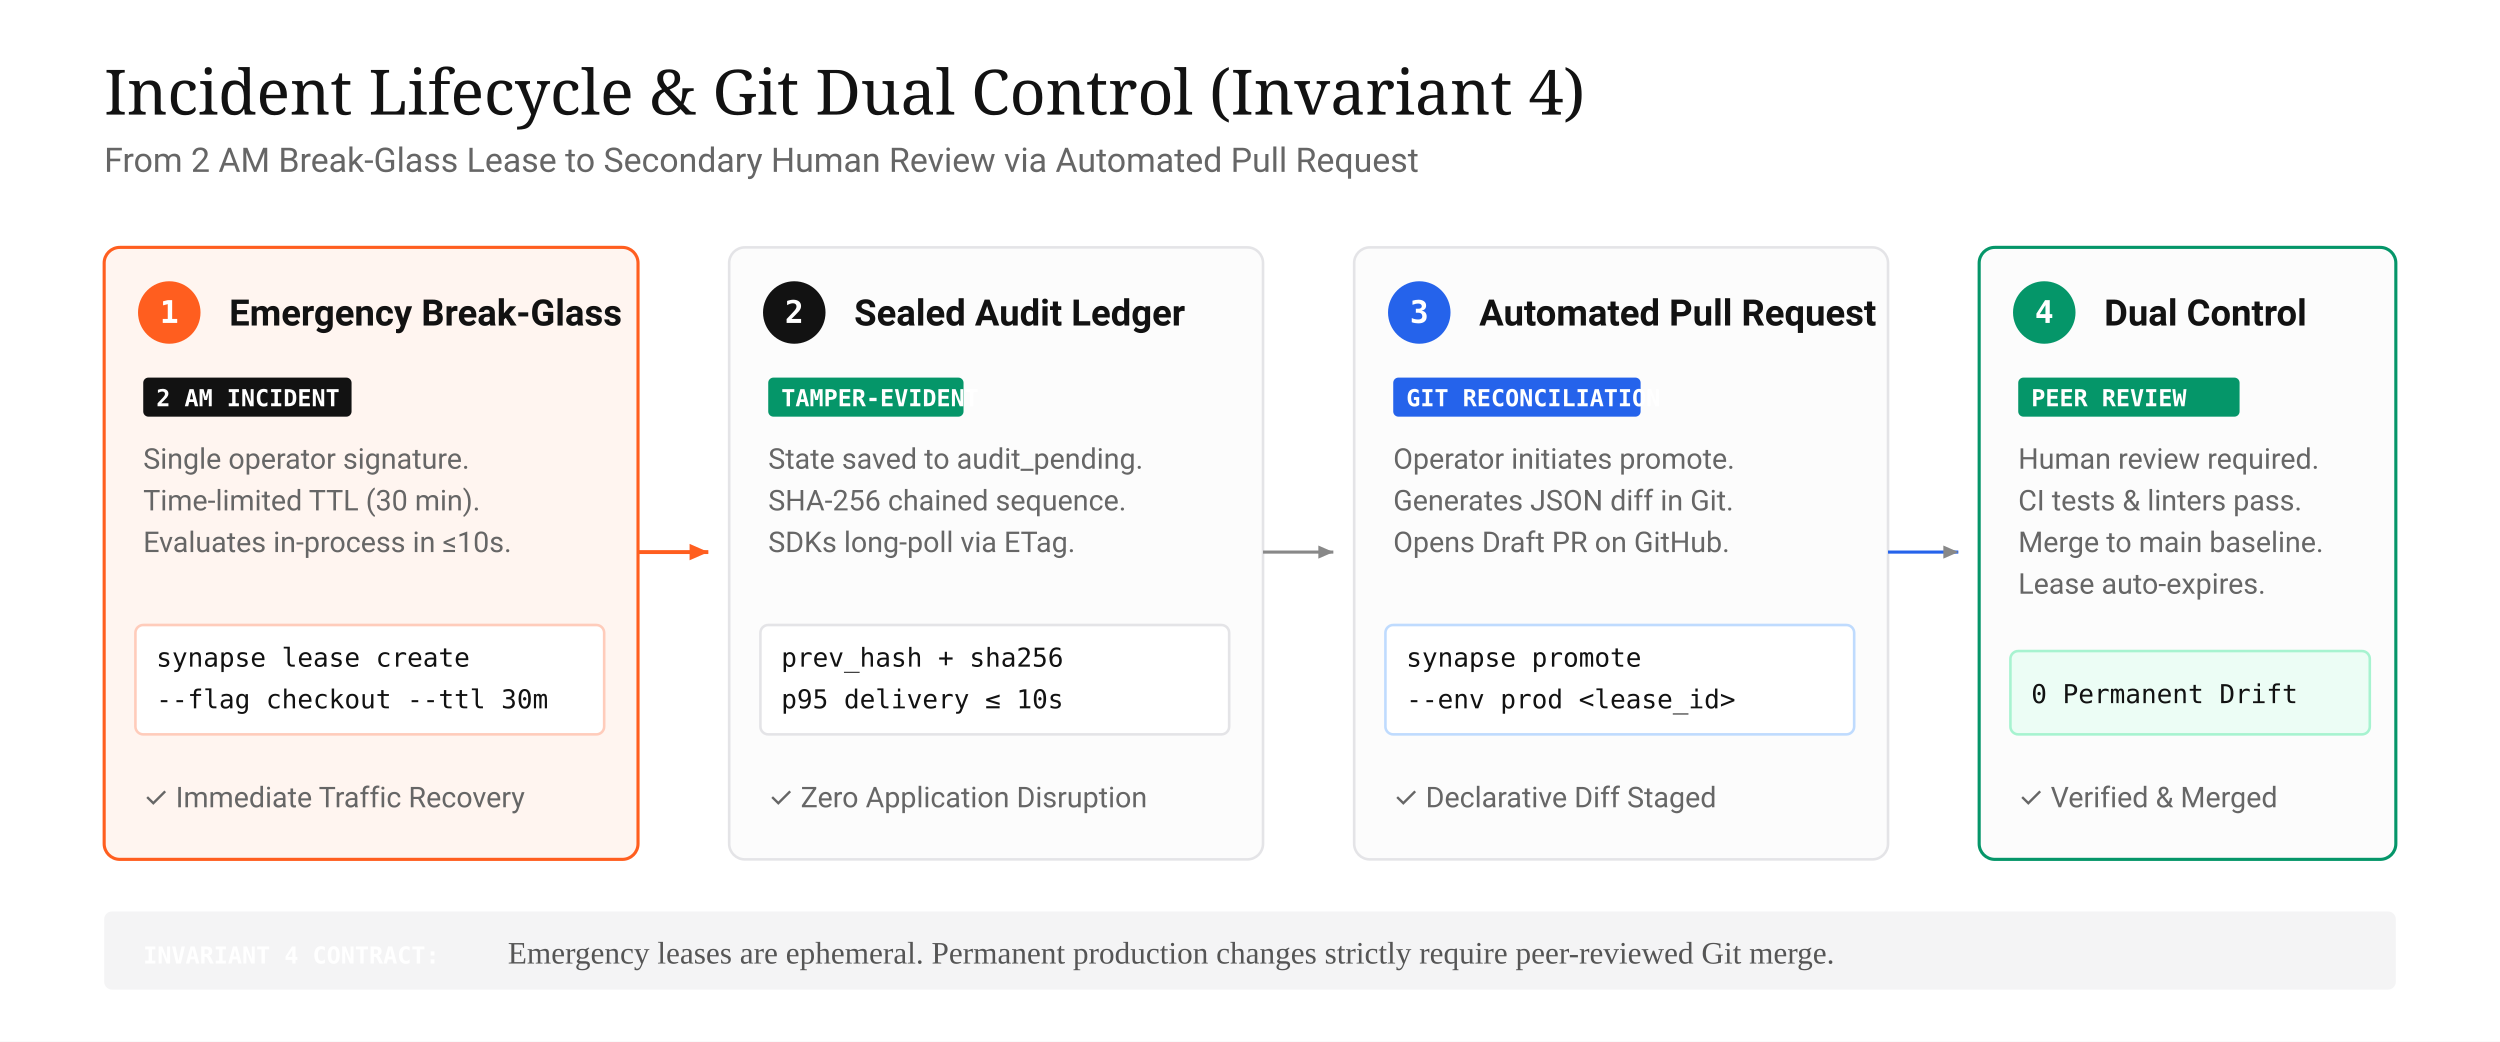
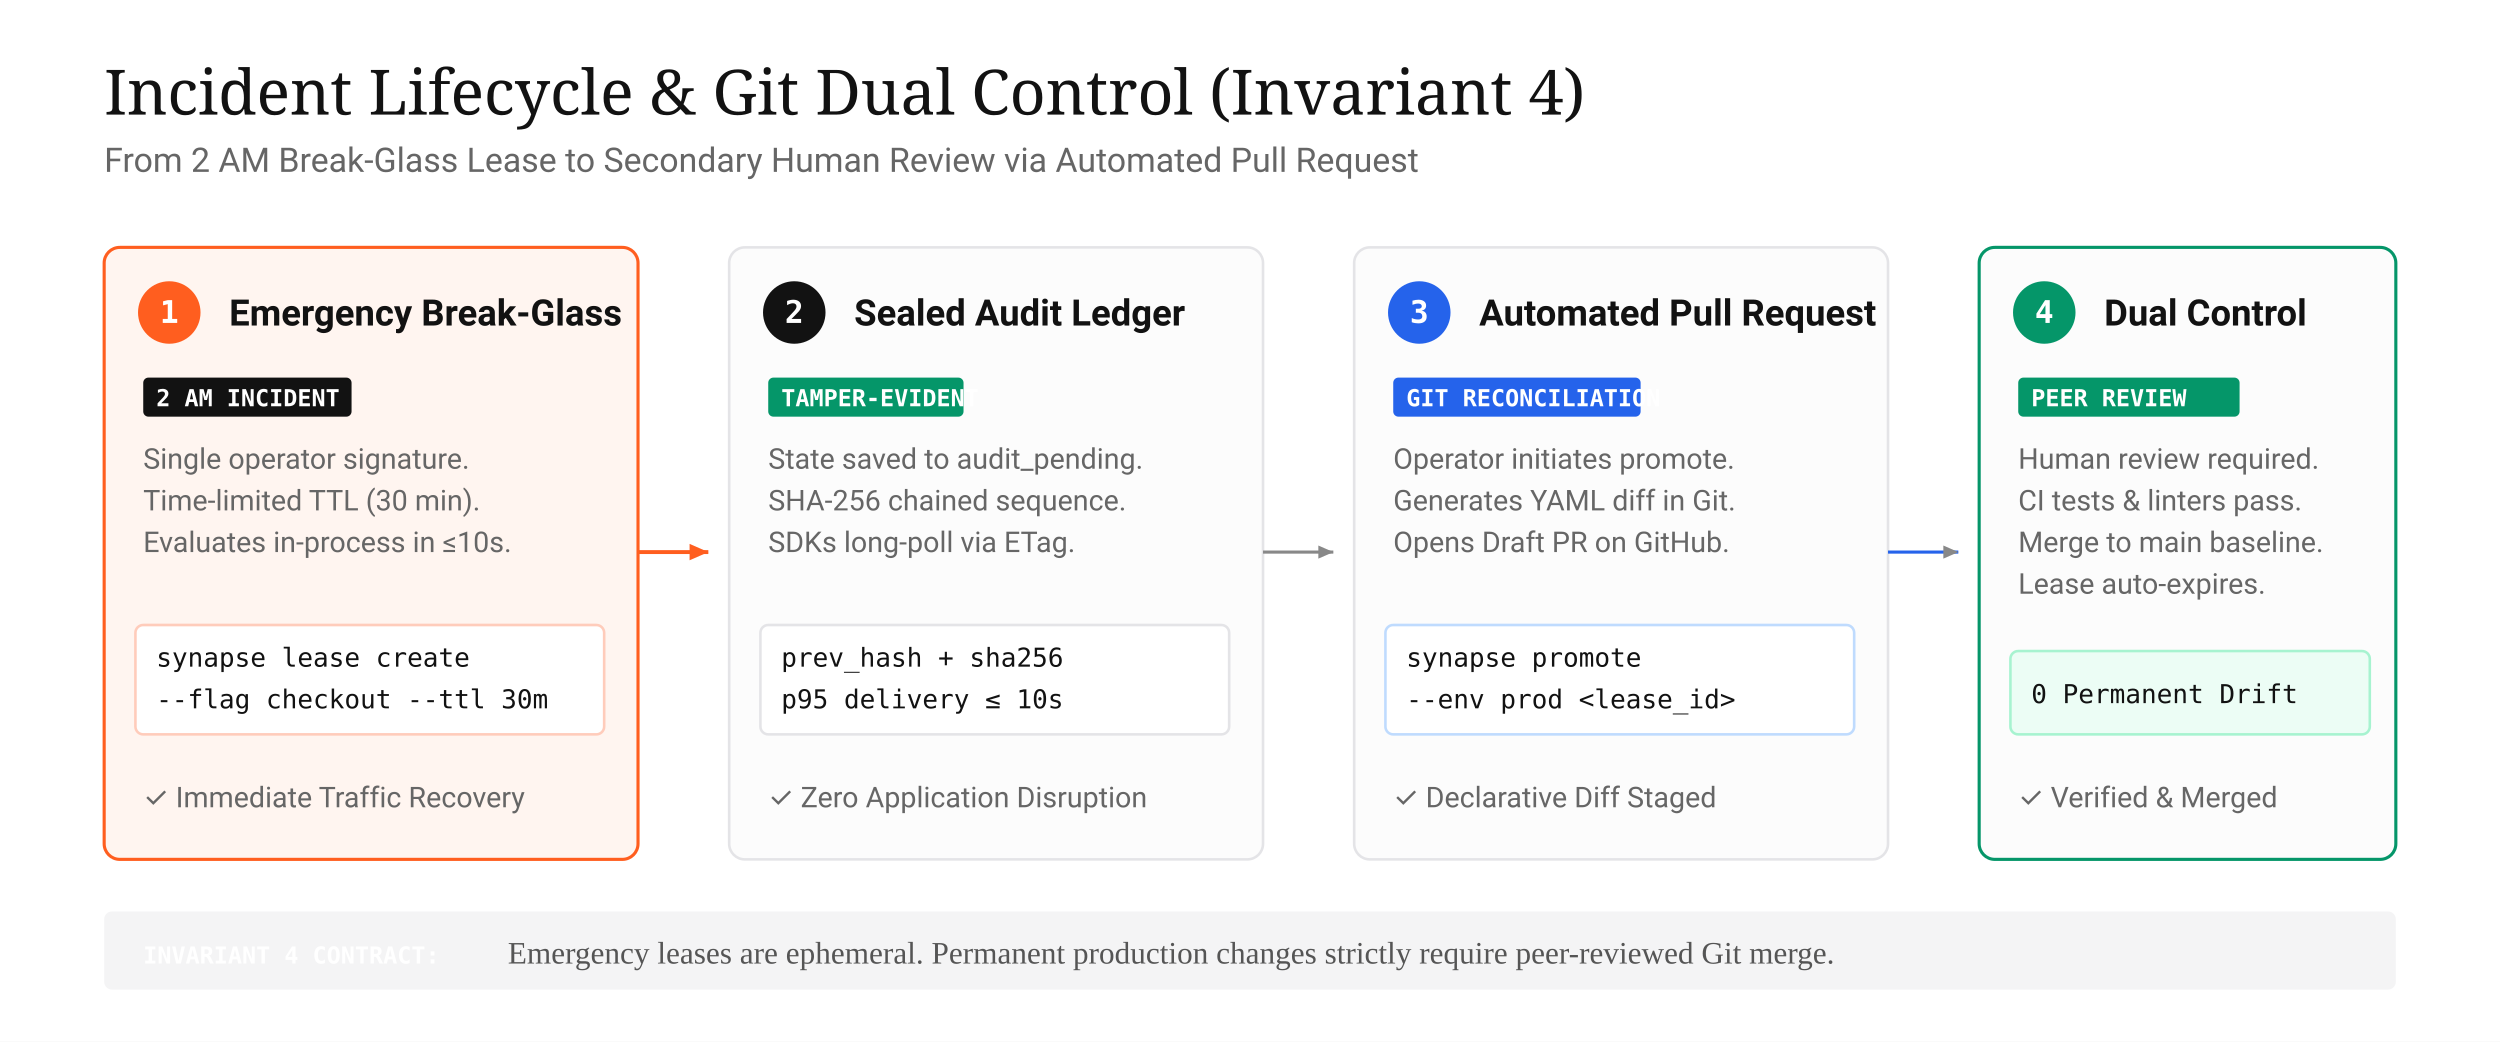
<svg xmlns="http://www.w3.org/2000/svg" viewBox="0 0 960 400" width="100%" height="100%">
  <defs>
    <style>
      .title { font-family: "Instrument Serif", Georgia, serif; font-size: 24px; fill: #121212; font-weight: 500; }
      .subtitle { font-family: -apple-system, BlinkMacSystemFont, "Segoe UI", Roboto, sans-serif; font-size: 13px; fill: #666666; }
      .step-num { font-family: "JetBrains Mono", "SF Mono", Consolas, monospace; font-size: 12px; font-weight: 700; fill: #ffffff; }
      .step-title { font-family: -apple-system, BlinkMacSystemFont, "Segoe UI", Roboto, sans-serif; font-size: 14px; font-weight: 600; fill: #121212; }
      .step-desc { font-family: -apple-system, BlinkMacSystemFont, "Segoe UI", Roboto, sans-serif; font-size: 11px; fill: #666666; line-height: 1.4; }
      .code-pill { font-family: "JetBrains Mono", "SF Mono", Consolas, monospace; font-size: 10px; fill: #121212; }
      .badge-text { font-family: "JetBrains Mono", "SF Mono", Consolas, monospace; font-size: 9px; font-weight: 600; fill: #ffffff; text-transform: uppercase; }
      .arrow-label { font-family: "JetBrains Mono", "SF Mono", Consolas, monospace; font-size: 10px; fill: #666666; }
    </style>
    <marker id="arrow" viewBox="0 0 10 10" refX="8" refY="5" markerWidth="6" markerHeight="6" orient="auto-start-reverse">
      <path d="M 0 1.5 L 8 5 L 0 8.5 z" fill="#888888" />
    </marker>
    <marker id="arrow-accent" viewBox="0 0 10 10" refX="8" refY="5" markerWidth="6" markerHeight="6" orient="auto-start-reverse">
      <path d="M 0 1.5 L 8 5 L 0 8.5 z" fill="#ff5e1f" />
    </marker>
  </defs>
  <rect width="960" height="400" fill="#ffffff" />
  <text x="40" y="44" class="title">Incident Lifecycle &amp; Git Dual Control (Invariant 4)</text>
  <text x="40" y="66" class="subtitle">From 2 AM Break-Glass Lease to Secondary Human Review via Automated Pull Request</text>
  <rect x="40" y="95" width="205" height="235" rx="6" fill="#fff5f0" stroke="#ff5e1f" stroke-width="1.2" />
  <circle cx="65" cy="120" r="12" fill="#ff5e1f" />
  <text x="65" y="124" class="step-num" text-anchor="middle">1</text>
  <text x="88" y="125" class="step-title">Emergency Break-Glass</text>
  <rect x="55" y="145" width="80" height="15" rx="2" fill="#121212" />
  <text x="60" y="156" class="badge-text">2 AM INCIDENT</text>
  <text x="55" y="180" class="step-desc">Single operator signature.</text>
  <text x="55" y="196" class="step-desc">Time-limited TTL (30 min).</text>
  <text x="55" y="212" class="step-desc">Evaluates in-process in ≤10s.</text>
  <rect x="52" y="240" width="180" height="42" rx="3" fill="#ffffff" stroke="#ffccbb" stroke-width="1" />
  <text x="60" y="256" class="code-pill" fill="#ff5e1f">synapse lease create</text>
  <text x="60" y="272" class="code-pill" fill="#666666">--flag checkout --ttl 30m</text>
  <text x="55" y="310" class="step-desc" fill="#059669">✓ Immediate Traffic Recovery</text>
  <rect x="280" y="95" width="205" height="235" rx="6" fill="#fcfcfc" stroke="#e4e4e7" stroke-width="1" />
  <circle cx="305" cy="120" r="12" fill="#121212" />
  <text x="305" y="124" class="step-num" text-anchor="middle">2</text>
  <text x="328" y="125" class="step-title">Sealed Audit Ledger</text>
  <rect x="295" y="145" width="75" height="15" rx="2" fill="#059669" />
  <text x="300" y="156" class="badge-text">TAMPER-EVIDENT</text>
  <text x="295" y="180" class="step-desc">State saved to audit_pending.</text>
  <text x="295" y="196" class="step-desc">SHA-256 chained sequence.</text>
  <text x="295" y="212" class="step-desc">SDKs long-poll via ETag.</text>
  <rect x="292" y="240" width="180" height="42" rx="3" fill="#ffffff" stroke="#e4e4e7" stroke-width="1" />
  <text x="300" y="256" class="code-pill">prev_hash + sha256</text>
  <text x="300" y="272" class="code-pill" fill="#2563eb">p95 delivery ≤ 10s</text>
  <text x="295" y="310" class="step-desc" fill="#555555">✓ Zero Application Disruption</text>
  <rect x="520" y="95" width="205" height="235" rx="6" fill="#fcfcfc" stroke="#e4e4e7" stroke-width="1" />
  <circle cx="545" cy="120" r="12" fill="#2563eb" />
  <text x="545" y="124" class="step-num" text-anchor="middle">3</text>
  <text x="568" y="125" class="step-title">Automated Pull Request</text>
  <rect x="535" y="145" width="95" height="15" rx="2" fill="#2563eb" />
  <text x="540" y="156" class="badge-text">GIT RECONCILIATION</text>
  <text x="535" y="180" class="step-desc">Operator initiates promote.</text>
-   <text x="535" y="196" class="step-desc">Generates JSON diff in Git.</text>
+   <text x="535" y="196" class="step-desc">Generates YAML diff in Git.</text>
  <text x="535" y="212" class="step-desc">Opens Draft PR on GitHub.</text>
  <rect x="532" y="240" width="180" height="42" rx="3" fill="#ffffff" stroke="#bfdbfe" stroke-width="1" />
  <text x="540" y="256" class="code-pill" fill="#2563eb">synapse promote</text>
  <text x="540" y="272" class="code-pill" fill="#666666">--env prod &lt;lease_id&gt;</text>
  <text x="535" y="310" class="step-desc" fill="#2563eb">✓ Declarative Diff Staged</text>
  <rect x="760" y="95" width="160" height="235" rx="6" fill="#fcfcfc" stroke="#059669" stroke-width="1.2" />
  <circle cx="785" cy="120" r="12" fill="#059669" />
  <text x="785" y="124" class="step-num" text-anchor="middle">4</text>
  <text x="808" y="125" class="step-title">Dual Control</text>
  <rect x="775" y="145" width="85" height="15" rx="2" fill="#059669" />
  <text x="780" y="156" class="badge-text">PEER REVIEW</text>
  <text x="775" y="180" class="step-desc">Human review required.</text>
  <text x="775" y="196" class="step-desc">CI tests &amp; linters pass.</text>
  <text x="775" y="212" class="step-desc">Merge to main baseline.</text>
  <text x="775" y="228" class="step-desc">Lease auto-expires.</text>
  <rect x="772" y="250" width="138" height="32" rx="3" fill="#ecfdf5" stroke="#a7f3d0" stroke-width="1" />
  <text x="780" y="270" class="code-pill" fill="#059669">0 Permanent Drift</text>
  <text x="775" y="310" class="step-desc" fill="#059669">✓ Verified &amp; Merged</text>
  <line x1="245" y1="212" x2="272" y2="212" stroke="#ff5e1f" stroke-width="1.5" marker-end="url(#arrow-accent)" />
  <line x1="485" y1="212" x2="512" y2="212" stroke="#888888" stroke-width="1.2" marker-end="url(#arrow)" />
  <line x1="725" y1="212" x2="752" y2="212" stroke="#2563eb" stroke-width="1.2" marker-end="url(#arrow)" />
  <rect x="40" y="350" width="880" height="30" rx="3" fill="#f4f4f5" />
  <text x="55" y="370" class="badge-text" fill="#121212">INVARIANT 4 CONTRACT:</text>
  <text x="195" y="370" class="mono-code" fill="#555555">Emergency leases are ephemeral. Permanent production changes strictly require peer-reviewed Git merge.</text>
</svg>
